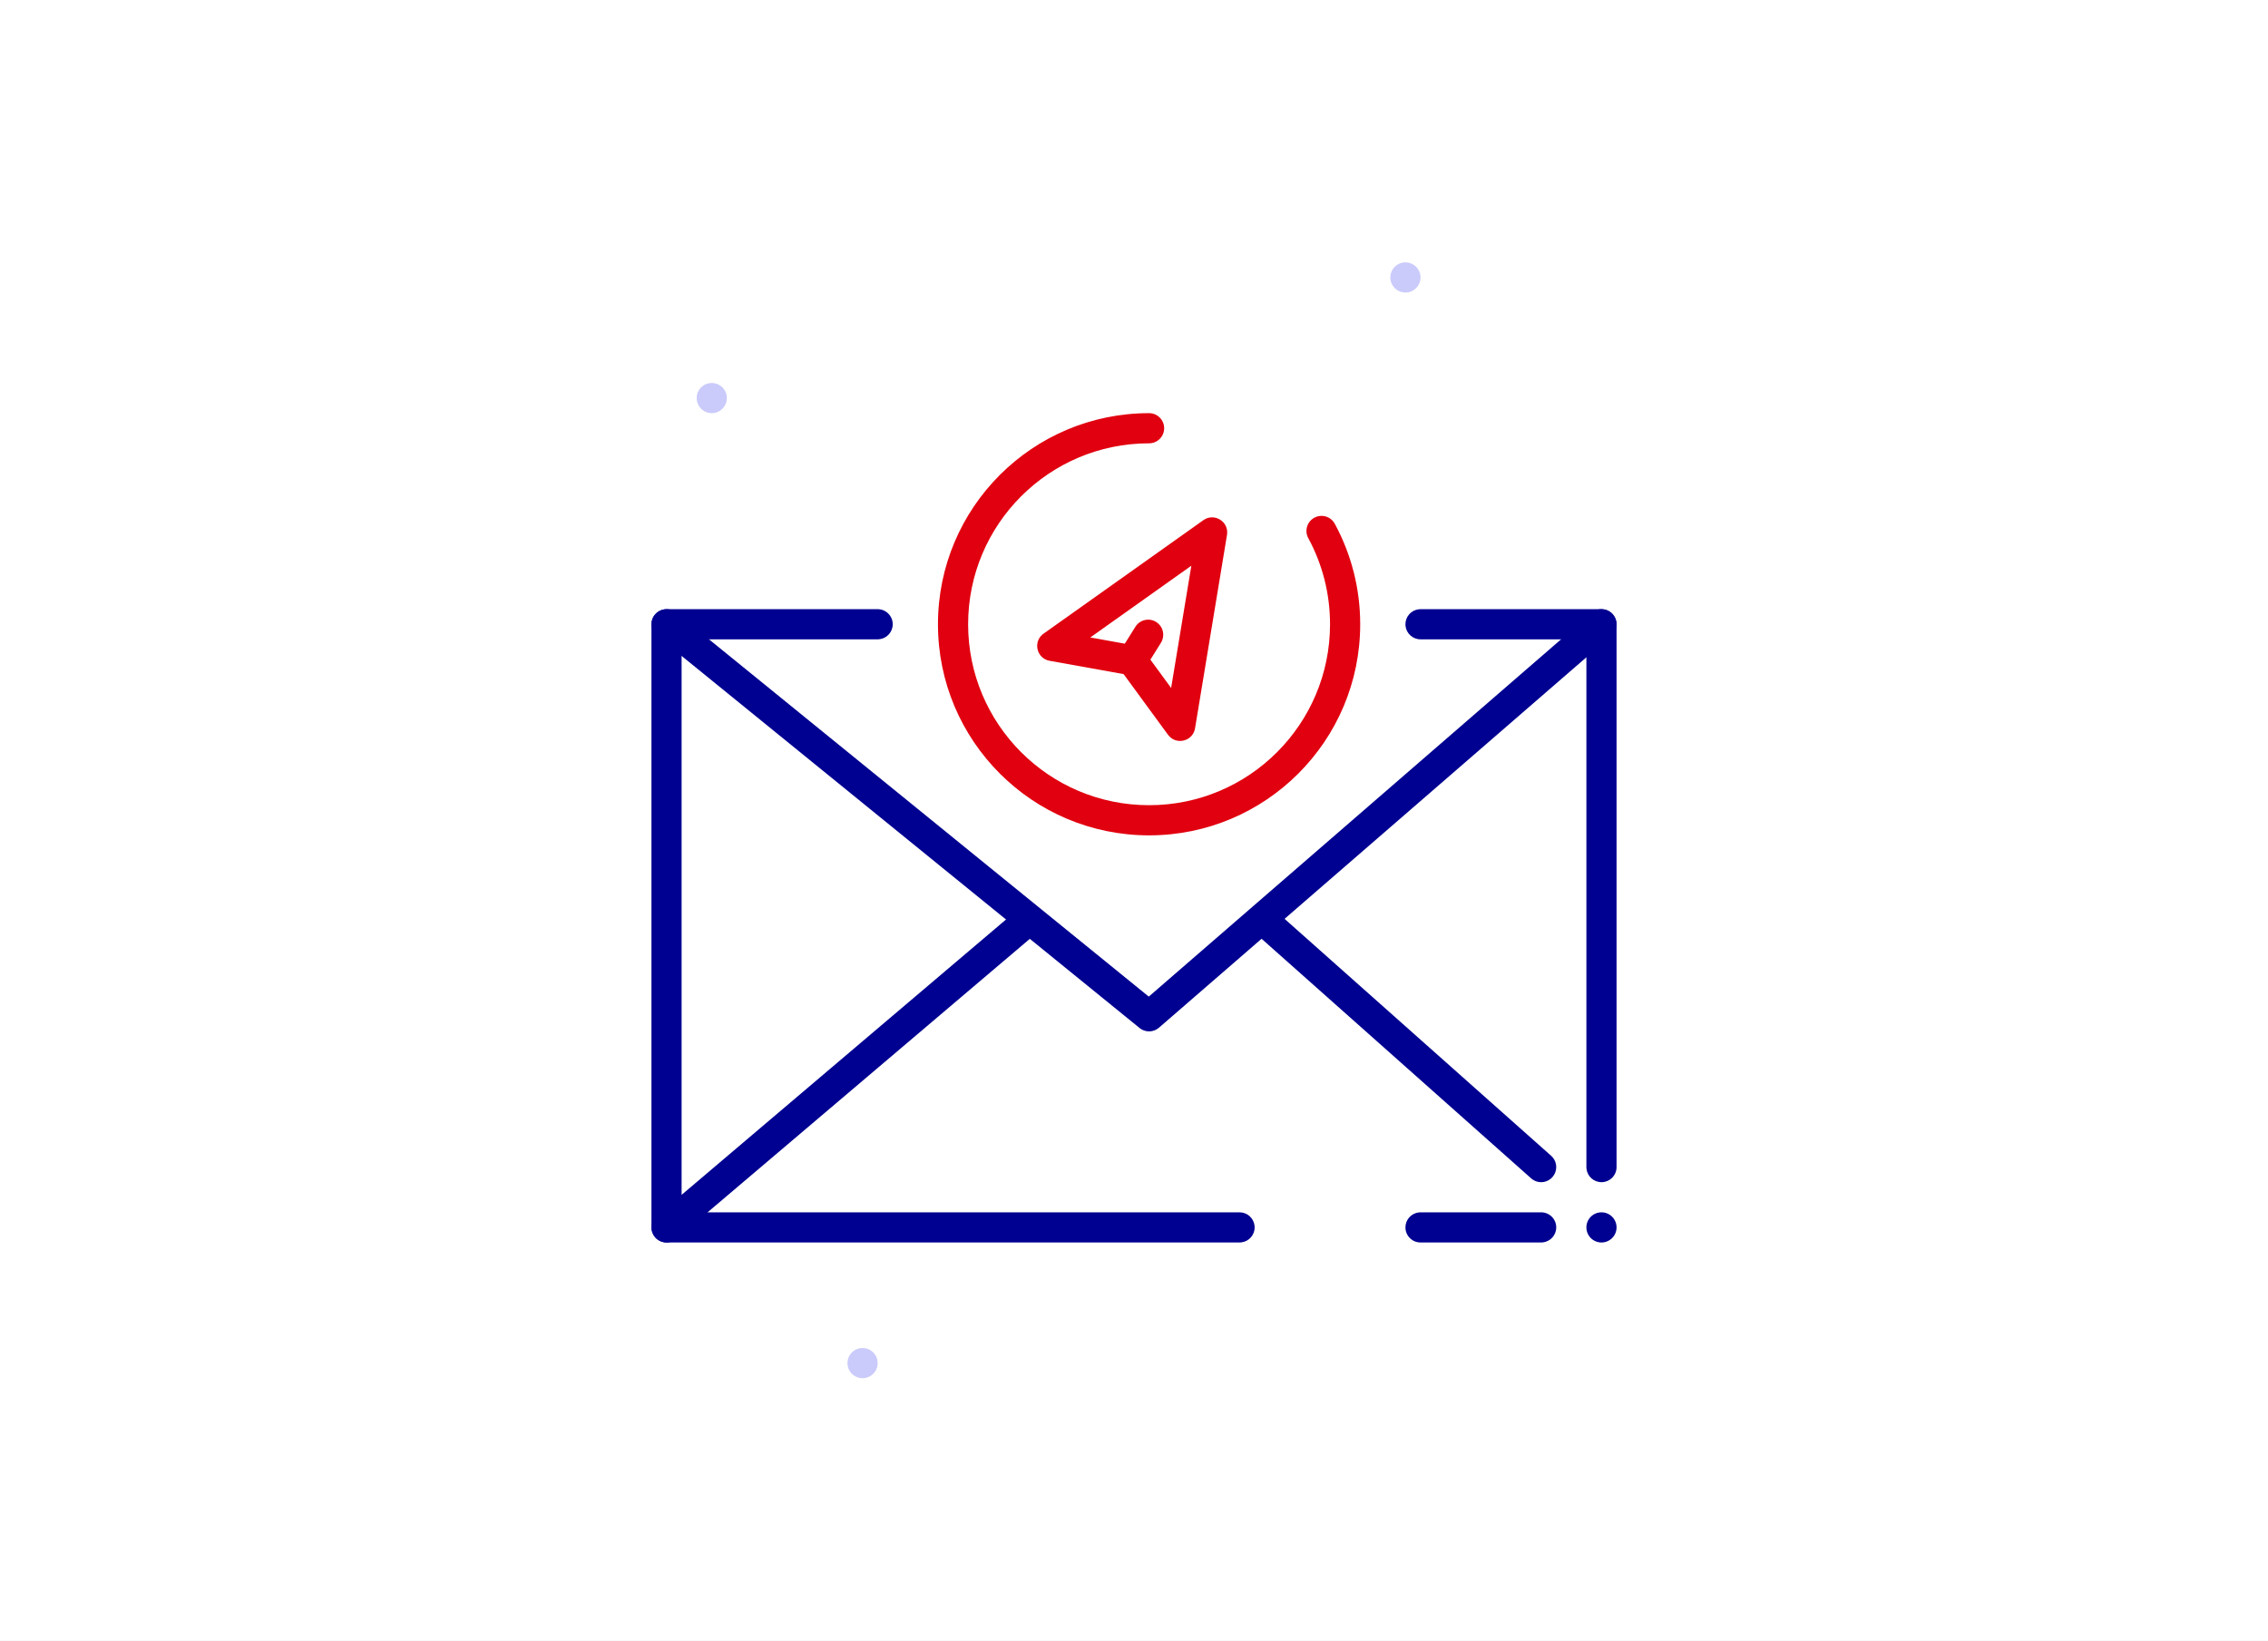
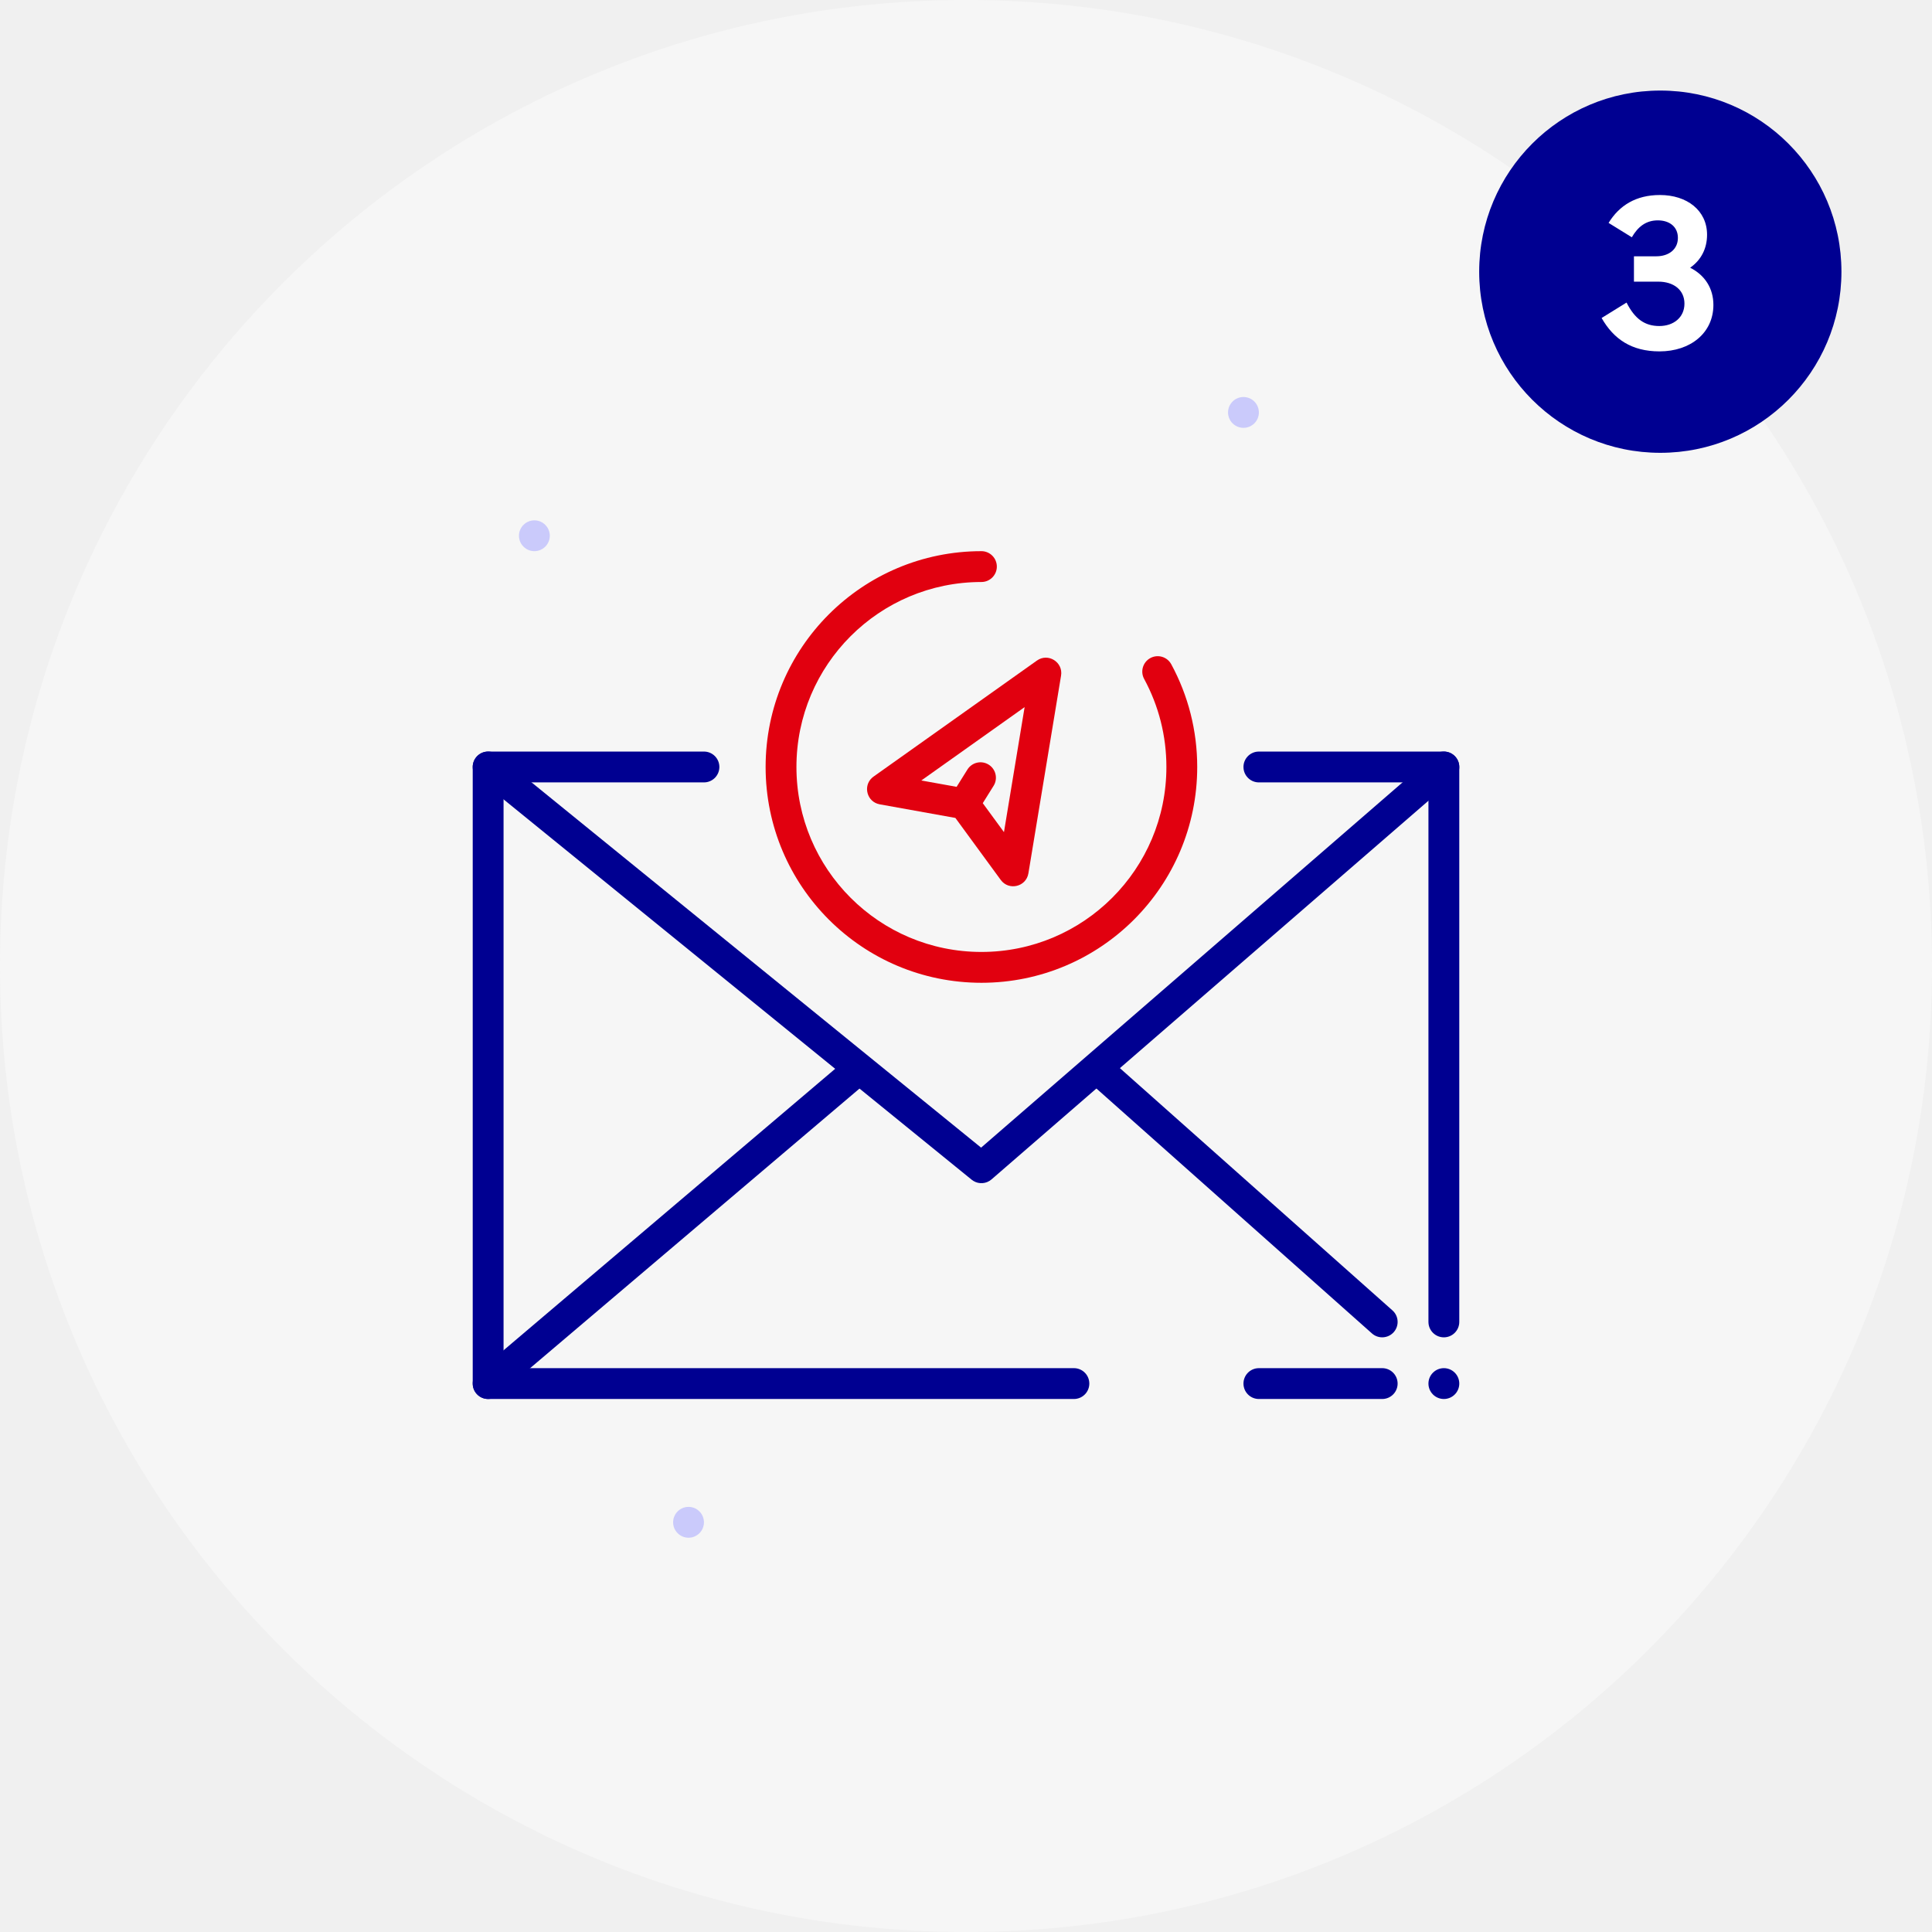
- <svg xmlns="http://www.w3.org/2000/svg" width="282" height="204" viewBox="0 0 282 204" fill="none">
-   <rect width="282" height="204" fill="white" />
-   <path fill-rule="evenodd" clip-rule="evenodd" d="M174.75 36.375C173.716 36.375 172.875 35.534 172.875 34.5C172.875 33.466 173.716 32.625 174.75 32.625C175.784 32.625 176.625 33.466 176.625 34.5C176.625 35.534 175.784 36.375 174.75 36.375Z" fill="#CACAFB" />
-   <path fill-rule="evenodd" clip-rule="evenodd" d="M107.25 171.375C106.216 171.375 105.375 170.534 105.375 169.5C105.375 168.466 106.216 167.625 107.25 167.625C108.284 167.625 109.125 168.466 109.125 169.5C109.125 170.534 108.284 171.375 107.25 171.375Z" fill="#CACAFB" />
-   <path fill-rule="evenodd" clip-rule="evenodd" d="M88.5 51.375C87.466 51.375 86.625 50.534 86.625 49.5C86.625 48.466 87.466 47.625 88.5 47.625C89.534 47.625 90.375 48.466 90.375 49.5C90.375 50.534 89.534 51.375 88.5 51.375Z" fill="#CACAFB" />
-   <path d="M142.875 51.375C143.911 51.375 144.75 52.215 144.75 53.25C144.75 54.285 143.911 55.125 142.875 55.125C130.449 55.125 120.375 65.199 120.375 77.625C120.375 90.051 130.449 100.125 142.875 100.125C155.301 100.125 165.375 90.051 165.375 77.625C165.375 73.831 164.437 70.178 162.67 66.918C162.176 66.008 162.514 64.87 163.424 64.376C164.335 63.883 165.473 64.221 165.966 65.131C168.029 68.936 169.125 73.203 169.125 77.625C169.125 92.123 157.372 103.875 142.875 103.875C128.378 103.875 116.625 92.123 116.625 77.625C116.625 63.127 128.378 51.375 142.875 51.375Z" fill="#E1000F" />
-   <path fill-rule="evenodd" clip-rule="evenodd" d="M129.594 78.92L129.754 78.794L149.627 64.681C150.986 63.716 152.834 64.871 152.563 66.515L148.59 90.564C148.319 92.204 146.208 92.707 145.227 91.366L139.707 83.823L130.507 82.168C128.94 81.886 128.441 79.929 129.594 78.92ZM145.617 85.549L148.13 70.344L135.565 79.267L139.858 80.04L141.173 77.937C141.721 77.058 142.878 76.791 143.756 77.34C144.572 77.85 144.86 78.883 144.458 79.732L144.353 79.924L143.039 82.026L145.617 85.549Z" fill="#E1000F" />
-   <path d="M191.625 150.75C192.661 150.75 193.5 151.589 193.5 152.625C193.5 153.587 192.776 154.379 191.844 154.487L191.625 154.5H176.625C175.589 154.5 174.75 153.661 174.75 152.625C174.75 151.663 175.474 150.871 176.406 150.763L176.625 150.75H191.625Z" fill="#000091" />
-   <path d="M126.126 113.457C126.892 112.76 128.078 112.817 128.774 113.583C129.417 114.29 129.419 115.355 128.813 116.062L128.648 116.231L84.136 154.012C83.37 154.709 82.184 154.652 81.488 153.886C80.845 153.179 80.843 152.114 81.45 151.407L81.614 151.238L126.126 113.457Z" fill="#000091" />
-   <path d="M199.125 75.75C200.087 75.75 200.879 76.474 200.987 77.406L201 77.625V145.125C201 146.161 200.161 147 199.125 147C198.163 147 197.371 146.276 197.263 145.344L197.25 145.125V79.5H176.625C175.663 79.5 174.871 78.776 174.763 77.844L174.75 77.625C174.75 76.663 175.474 75.871 176.406 75.763L176.625 75.75H199.125Z" fill="#000091" />
-   <path d="M109.125 75.75C110.161 75.75 111 76.59 111 77.625C111 78.587 110.276 79.379 109.344 79.487L109.125 79.5H84.75V150.75H154.125C155.087 150.75 155.879 151.474 155.987 152.406L156 152.625C156 153.587 155.276 154.379 154.344 154.487L154.125 154.5H82.875C81.913 154.5 81.121 153.776 81.013 152.844L81 152.625V77.625C81 76.663 81.724 75.871 82.656 75.763L82.875 75.75H109.125Z" fill="#000091" />
-   <path d="M197.25 152.625C197.25 151.589 198.089 150.75 199.125 150.75C200.161 150.75 201 151.589 201 152.625C201 153.661 200.161 154.5 199.125 154.5C198.089 154.5 197.25 153.661 197.25 152.625Z" fill="#000091" />
-   <path d="M197.897 76.208C198.68 75.53 199.864 75.615 200.542 76.397C201.168 77.119 201.144 78.184 200.521 78.877L200.353 79.042L144.103 127.792C143.478 128.334 142.581 128.396 141.893 127.972L141.693 127.83L81.693 79.08C80.889 78.427 80.767 77.246 81.42 76.443C82.023 75.701 83.075 75.54 83.866 76.033L84.057 76.17L142.836 123.926L197.897 76.208Z" fill="#000091" />
-   <path d="M159.121 113.724C158.347 113.036 157.162 113.105 156.474 113.879C155.839 114.594 155.849 115.659 156.463 116.359L156.629 116.526L190.379 146.526C191.153 147.214 192.338 147.145 193.026 146.371C193.661 145.656 193.651 144.591 193.037 143.891L192.871 143.724L159.121 113.724Z" fill="#000091" />
+ <svg xmlns="http://www.w3.org/2000/svg" width="128" height="128" viewBox="0 0 128 128" fill="none">
+   <rect width="128" height="128" rx="64" fill="#F6F6F6" />
+   <path fill-rule="evenodd" clip-rule="evenodd" d="M82.383 28.346C81.82 28.346 81.361 27.888 81.361 27.325C81.361 26.762 81.82 26.303 82.383 26.303C82.946 26.303 83.404 26.762 83.404 27.325C83.404 27.888 82.946 28.346 82.383 28.346Z" fill="#CACAFB" />
+   <path fill-rule="evenodd" clip-rule="evenodd" d="M45.617 101.878C45.054 101.878 44.596 101.42 44.596 100.857C44.596 100.294 45.054 99.835 45.617 99.835C46.18 99.835 46.638 100.294 46.638 100.857C46.638 101.42 46.18 101.878 45.617 101.878Z" fill="#CACAFB" />
+   <path fill-rule="evenodd" clip-rule="evenodd" d="M35.404 36.516C34.841 36.516 34.383 36.058 34.383 35.495C34.383 34.932 34.841 34.474 35.404 34.474C35.967 34.474 36.425 34.932 36.425 35.495C36.425 36.058 35.967 36.516 35.404 36.516Z" fill="#CACAFB" />
+   <path d="M65.022 36.516C65.585 36.516 66.043 36.974 66.043 37.538C66.043 38.102 65.585 38.559 65.022 38.559C58.253 38.559 52.766 44.046 52.766 50.814C52.766 57.583 58.253 63.069 65.022 63.069C71.79 63.069 77.277 57.583 77.277 50.814C77.277 48.748 76.766 46.758 75.803 44.982C75.534 44.487 75.718 43.867 76.214 43.598C76.71 43.329 77.33 43.513 77.599 44.009C78.722 46.081 79.319 48.406 79.319 50.814C79.319 58.711 72.918 65.112 65.022 65.112C57.125 65.112 50.724 58.711 50.724 50.814C50.724 42.918 57.125 36.516 65.022 36.516Z" fill="#E1000F" />
+   <path fill-rule="evenodd" clip-rule="evenodd" d="M57.788 51.52L57.875 51.451L68.699 43.764C69.439 43.238 70.446 43.867 70.298 44.763L68.134 57.862C67.987 58.755 66.837 59.029 66.303 58.299L63.296 54.19L58.285 53.289C57.432 53.135 57.159 52.069 57.788 51.52ZM66.515 55.13L67.884 46.848L61.04 51.709L63.378 52.13L64.094 50.984C64.393 50.506 65.023 50.36 65.502 50.659C65.946 50.937 66.103 51.5 65.884 51.962L65.826 52.066L65.111 53.212L66.515 55.13Z" fill="#E1000F" />
+   <path d="M91.575 90.644C92.139 90.644 92.596 91.101 92.596 91.665C92.596 92.189 92.202 92.621 91.694 92.68L91.575 92.687H83.404C82.84 92.687 82.383 92.229 82.383 91.665C82.383 91.142 82.777 90.71 83.285 90.651L83.404 90.644H91.575Z" fill="#000091" />
+   <path d="M55.898 70.331C56.316 69.952 56.962 69.982 57.341 70.4C57.691 70.785 57.692 71.365 57.362 71.75L57.272 71.842L33.028 92.421C32.61 92.8 31.964 92.77 31.585 92.352C31.235 91.967 31.234 91.387 31.564 91.002L31.654 90.91L55.898 70.331Z" fill="#000091" />
+   <path d="M95.66 49.793C96.183 49.793 96.615 50.187 96.674 50.695L96.681 50.814V87.58C96.681 88.144 96.224 88.602 95.66 88.602C95.136 88.602 94.704 88.207 94.645 87.699L94.638 87.58V51.836H83.404C82.881 51.836 82.449 51.441 82.39 50.933L82.383 50.814C82.383 50.291 82.777 49.859 83.285 49.8L83.404 49.793H95.66Z" fill="#000091" />
+   <path d="M46.639 49.793C47.203 49.793 47.66 50.25 47.66 50.814C47.66 51.338 47.266 51.77 46.758 51.829L46.639 51.836H33.362V90.644H71.149C71.673 90.644 72.105 91.038 72.163 91.546L72.17 91.665C72.17 92.189 71.776 92.621 71.268 92.68L71.149 92.687H32.341C31.817 92.687 31.385 92.292 31.326 91.784L31.319 91.665V50.814C31.319 50.291 31.714 49.859 32.221 49.8L32.341 49.793H46.639Z" fill="#000091" />
+   <path d="M94.638 91.665C94.638 91.101 95.096 90.644 95.66 90.644C96.224 90.644 96.681 91.101 96.681 91.665C96.681 92.229 96.224 92.687 95.66 92.687C95.096 92.687 94.638 92.229 94.638 91.665Z" fill="#000091" />
+   <path d="M94.991 50.042C95.417 49.673 96.062 49.719 96.432 50.145C96.773 50.539 96.76 51.119 96.42 51.496L96.329 51.586L65.69 78.139C65.35 78.434 64.861 78.469 64.486 78.237L64.377 78.16L31.697 51.607C31.259 51.251 31.192 50.608 31.548 50.17C31.876 49.766 32.45 49.678 32.88 49.947L32.985 50.022L65 76.034L94.991 50.042Z" fill="#000091" />
+   <path d="M73.87 70.477C73.449 70.102 72.803 70.14 72.428 70.561C72.082 70.95 72.088 71.53 72.423 71.912L72.513 72.003L90.896 88.344C91.318 88.718 91.963 88.68 92.338 88.259C92.684 87.87 92.678 87.29 92.344 86.908L92.253 86.817L73.87 70.477Z" fill="#000091" />
+   <rect x="98" y="6" width="24" height="24" rx="12" fill="#000091" />
+   <path d="M113.517 20.2C113.517 22.062 111.991 23.28 109.947 23.28C108.099 23.28 106.909 22.468 106.111 21.068L107.763 20.046C108.309 21.124 108.967 21.6 109.933 21.6C110.885 21.6 111.599 21.026 111.599 20.116C111.599 19.22 110.899 18.66 109.863 18.66H108.253V16.98H109.737C110.563 16.98 111.165 16.518 111.165 15.762C111.165 15.02 110.605 14.6 109.835 14.6C109.051 14.6 108.519 15.02 108.113 15.72L106.573 14.768C107.287 13.606 108.393 12.92 109.975 12.92C111.767 12.92 113.097 13.942 113.097 15.552C113.097 16.462 112.705 17.232 111.977 17.736C112.971 18.24 113.517 19.122 113.517 20.2Z" fill="white" />
</svg>
